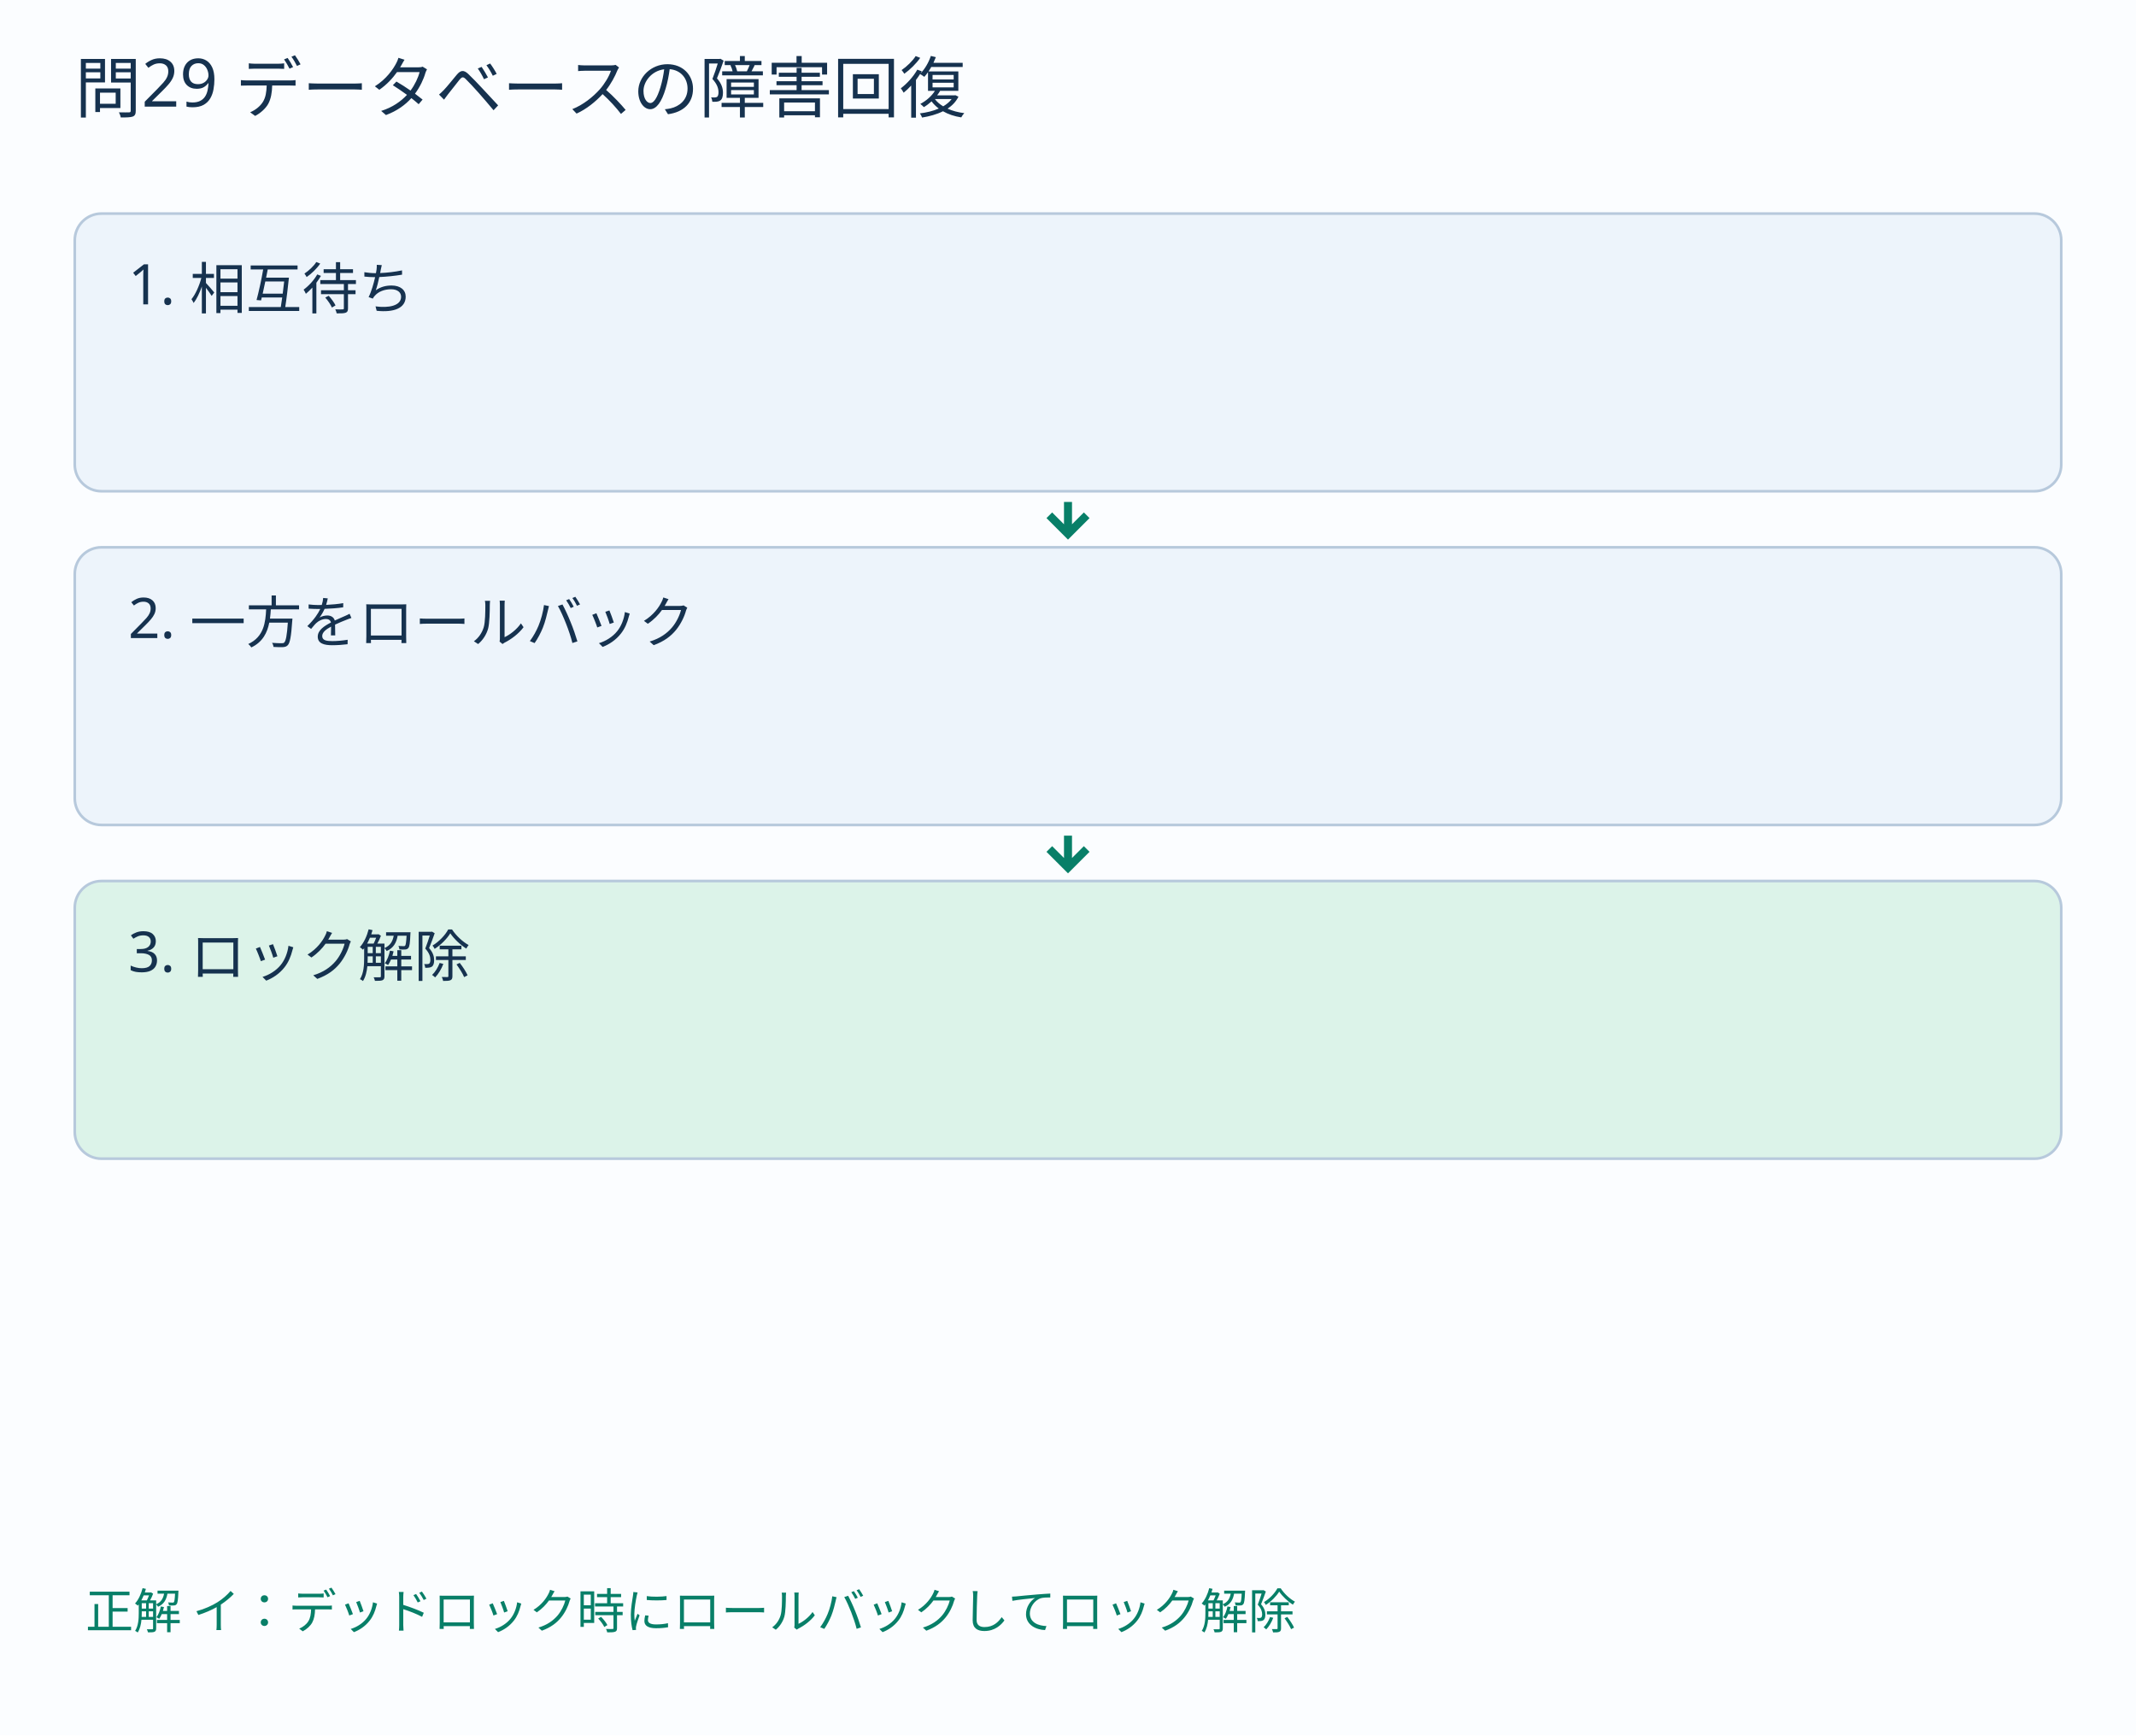
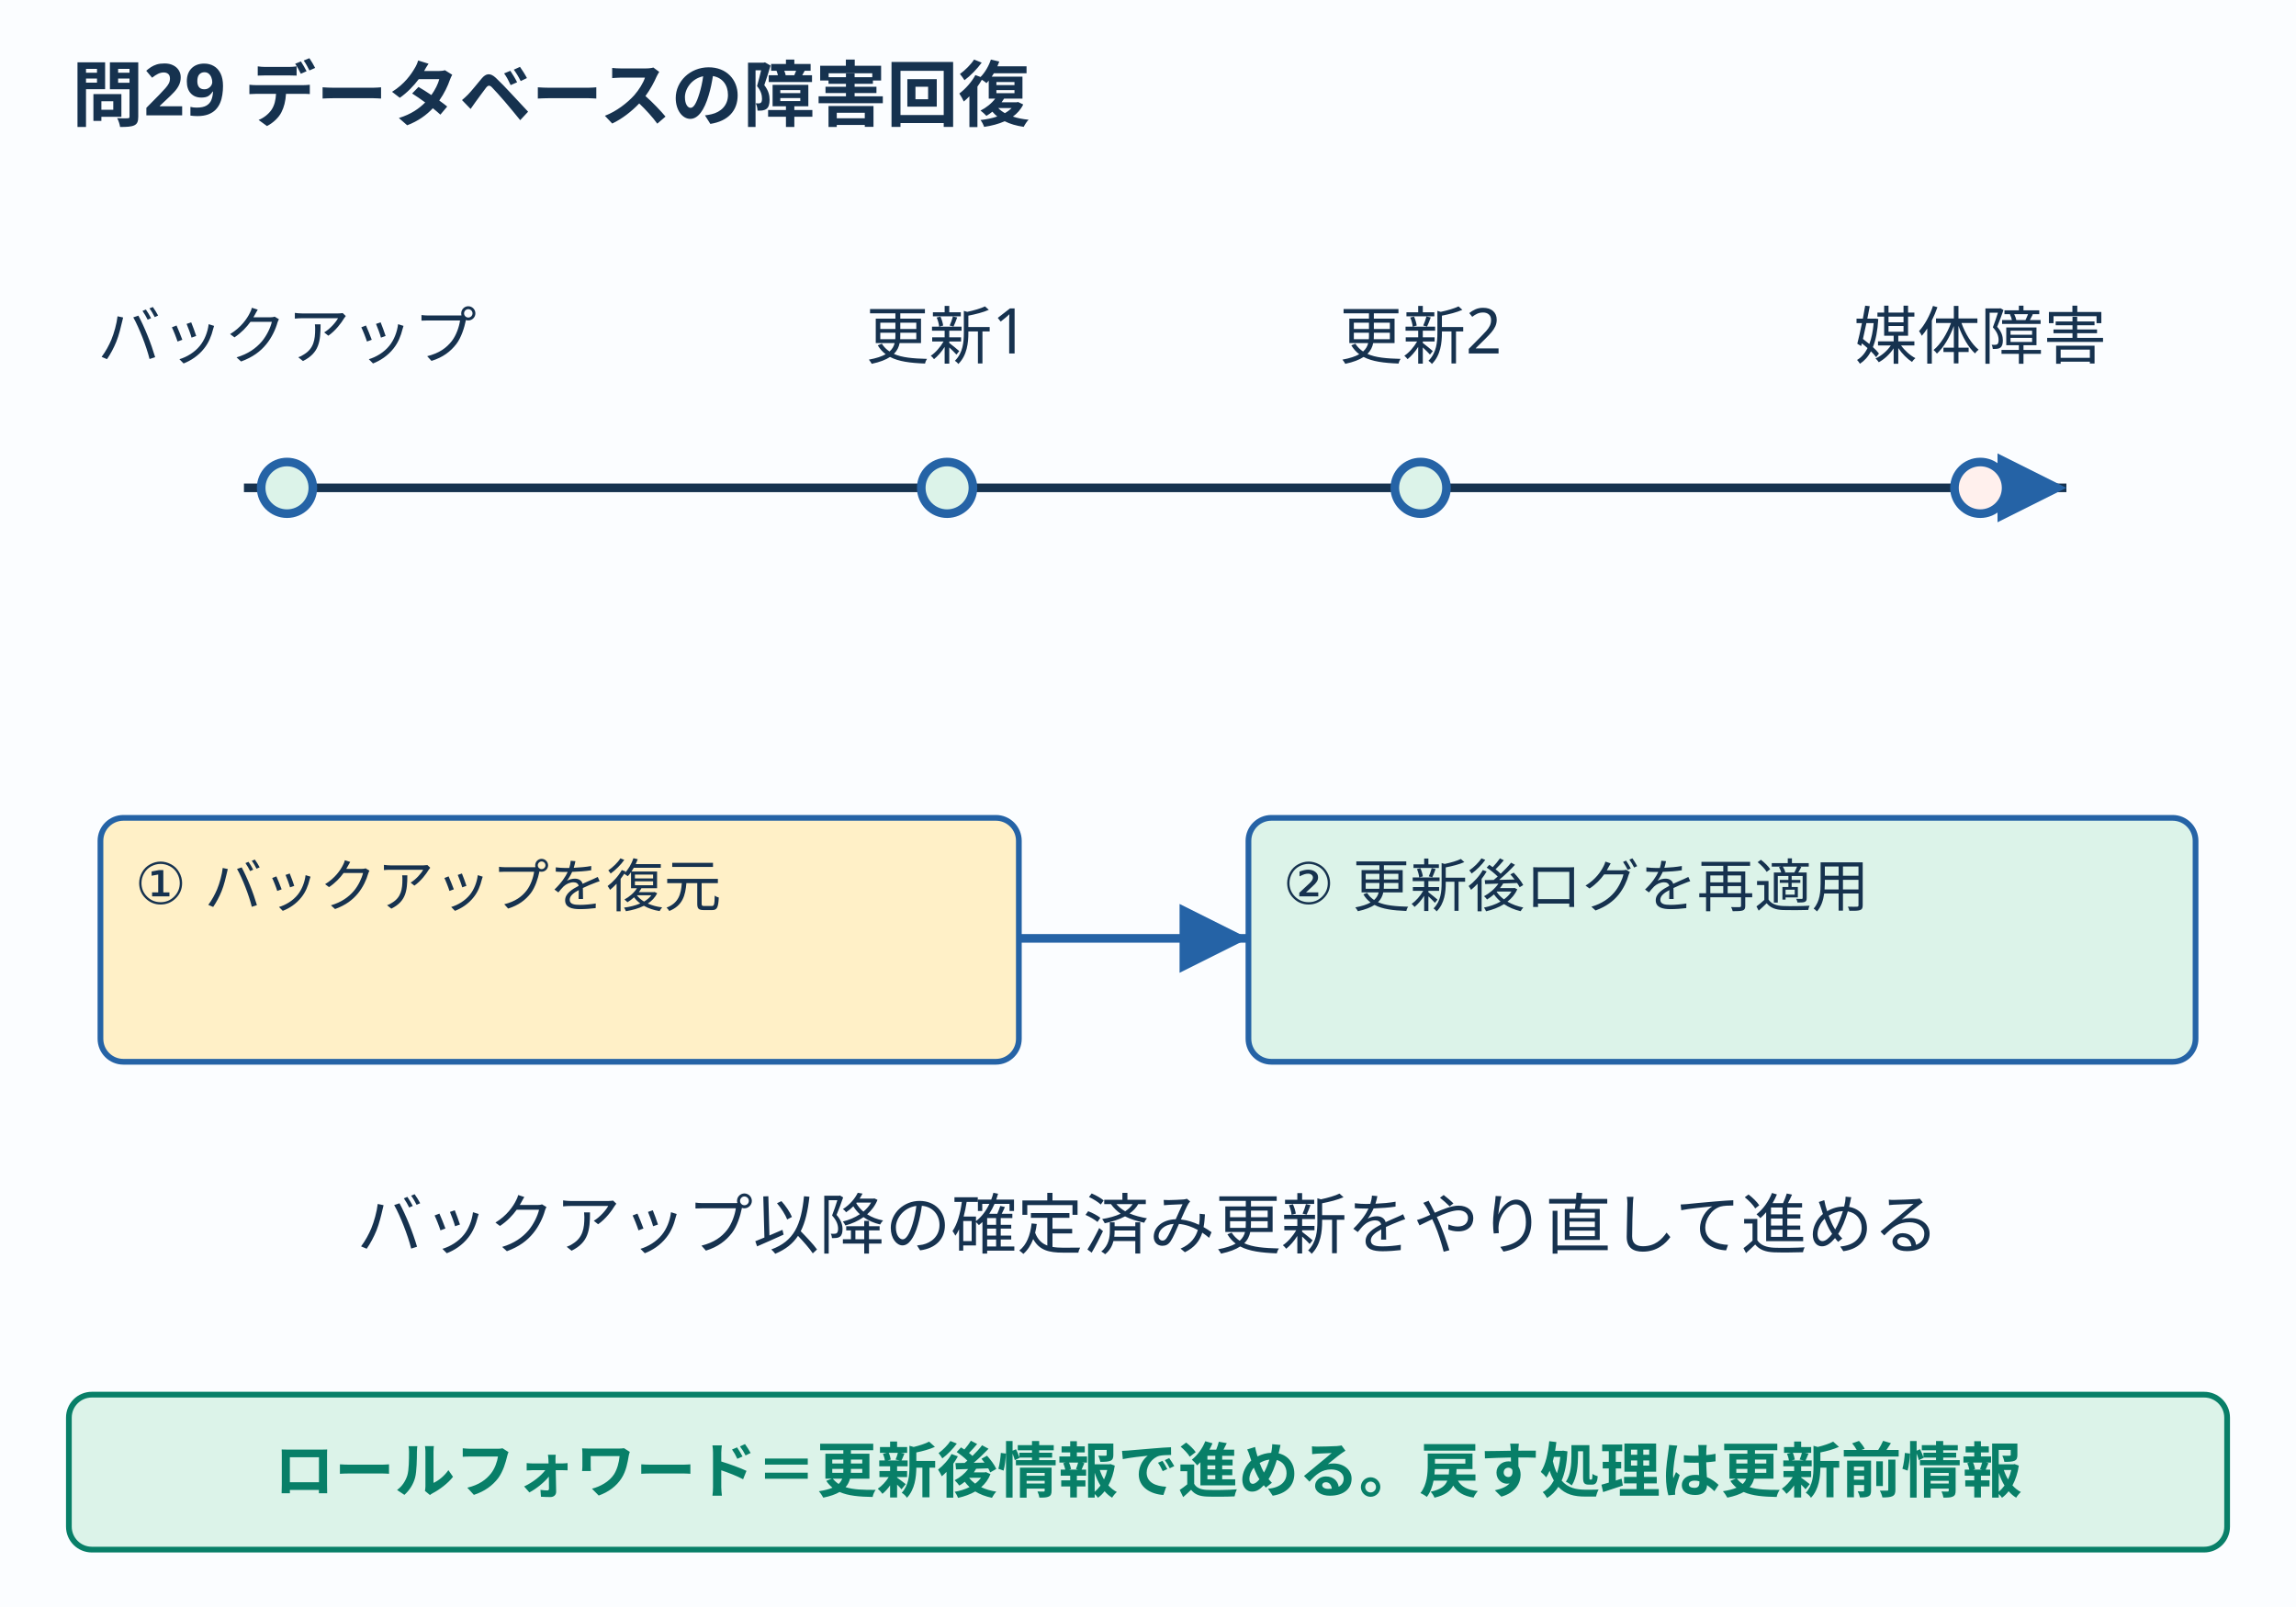
- <svg xmlns="http://www.w3.org/2000/svg" viewBox="0 0 800 650" role="img" aria-labelledby="title29">
-   <rect width="800" height="650" fill="#fbfdff" />
+ <svg xmlns="http://www.w3.org/2000/svg" viewBox="0 0 800 560" role="img" aria-labelledby="title29">
+   <defs>
+     <marker id="a29" markerWidth="9" markerHeight="9" refX="8" refY="4" orient="auto">
+       <path d="M0 0 L8 4 L0 8 Z" fill="#2563a6" />
+     </marker>
+   </defs>
+   <rect width="800" height="560" fill="#fbfdff" />
  <g font-family="Meiryo,Yu Gothic,sans-serif">
-     <text x="28" y="42" font-size="25" fill="#16324f">問29  データベースの障害回復</text>
-     <rect x="28" y="80" width="744" height="104" rx="10" fill="#edf4fb" stroke="#b7c9dc" />
-     <text x="48" y="114" font-size="21" fill="#16324f">1. 相互待ち</text>
-     <path d="M400 188 v12 m-7 -7 7 7 7 -7" fill="none" stroke="#087f68" stroke-width="3" />
-     <rect x="28" y="205" width="744" height="104" rx="10" fill="#edf4fb" stroke="#b7c9dc" />
-     <text x="48" y="239" font-size="21" fill="#16324f">2. 一方をロールバック</text>
-     <path d="M400 313 v12 m-7 -7 7 7 7 -7" fill="none" stroke="#087f68" stroke-width="3" />
-     <rect x="28" y="330" width="744" height="104" rx="10" fill="#dcf3e9" stroke="#b7c9dc" />
-     <text x="48" y="364" font-size="21" fill="#16324f">3. ロック解除</text>
-     <text x="32" y="610" font-size="18" fill="#087f68">正解 イ：デッドロック時にロールバックしてロック解除</text>
+     <text x="25" y="42" font-size="25" fill="#16324f" font-weight="700">問29 データベースの障害回復</text>
+     <path d="M85 170 L720 170" fill="none" stroke="#16324f" stroke-width="3" marker-end="url(#a29)" />
+     <circle cx="100" cy="170" r="9" fill="#dcf3e9" stroke="#2563a6" stroke-width="3" />
+     <text x="100" y="125" font-size="22" fill="#16324f" text-anchor="middle" font-weight="400">バックアップ</text>
+     <circle cx="330" cy="170" r="9" fill="#dcf3e9" stroke="#2563a6" stroke-width="3" />
+     <text x="330" y="125" font-size="22" fill="#16324f" text-anchor="middle" font-weight="400">更新1</text>
+     <circle cx="495" cy="170" r="9" fill="#dcf3e9" stroke="#2563a6" stroke-width="3" />
+     <text x="495" y="125" font-size="22" fill="#16324f" text-anchor="middle" font-weight="400">更新2</text>
+     <circle cx="690" cy="170" r="9" fill="#fff0ed" stroke="#2563a6" stroke-width="3" />
+     <text x="690" y="125" font-size="22" fill="#16324f" text-anchor="middle" font-weight="400">媒体障害</text>
+     <rect x="35" y="285" width="320" height="85" rx="8" fill="#fff0c7" stroke="#2563a6" stroke-width="2" />
+     <text x="47" y="315" font-size="20" fill="#16324f" text-anchor="start" font-weight="400">① バックアップを復元</text>
+     <rect x="435" y="285" width="330" height="85" rx="8" fill="#dcf3e9" stroke="#2563a6" stroke-width="2" />
+     <text x="447" y="315" font-size="20" fill="#16324f" text-anchor="start" font-weight="400">② 更新後ログを再適用</text>
+     <path d="M355 327 L435 327" fill="none" stroke="#2563a6" stroke-width="3" marker-end="url(#a29)" />
+     <text x="400" y="435" font-size="23" fill="#16324f" text-anchor="middle" font-weight="400">バックアップ以降の確定済み更新をやり直して進める</text>
+     <rect x="24" y="486" width="752" height="54" rx="8" fill="#dcf3e9" stroke="#087f68" stroke-width="2" />
+     <text x="400" y="520" font-size="21" fill="#087f68" text-anchor="middle" font-weight="700">ロールフォワード＝更新後情報で進める。戻す処理は更新前情報</text>
  </g>
</svg>
